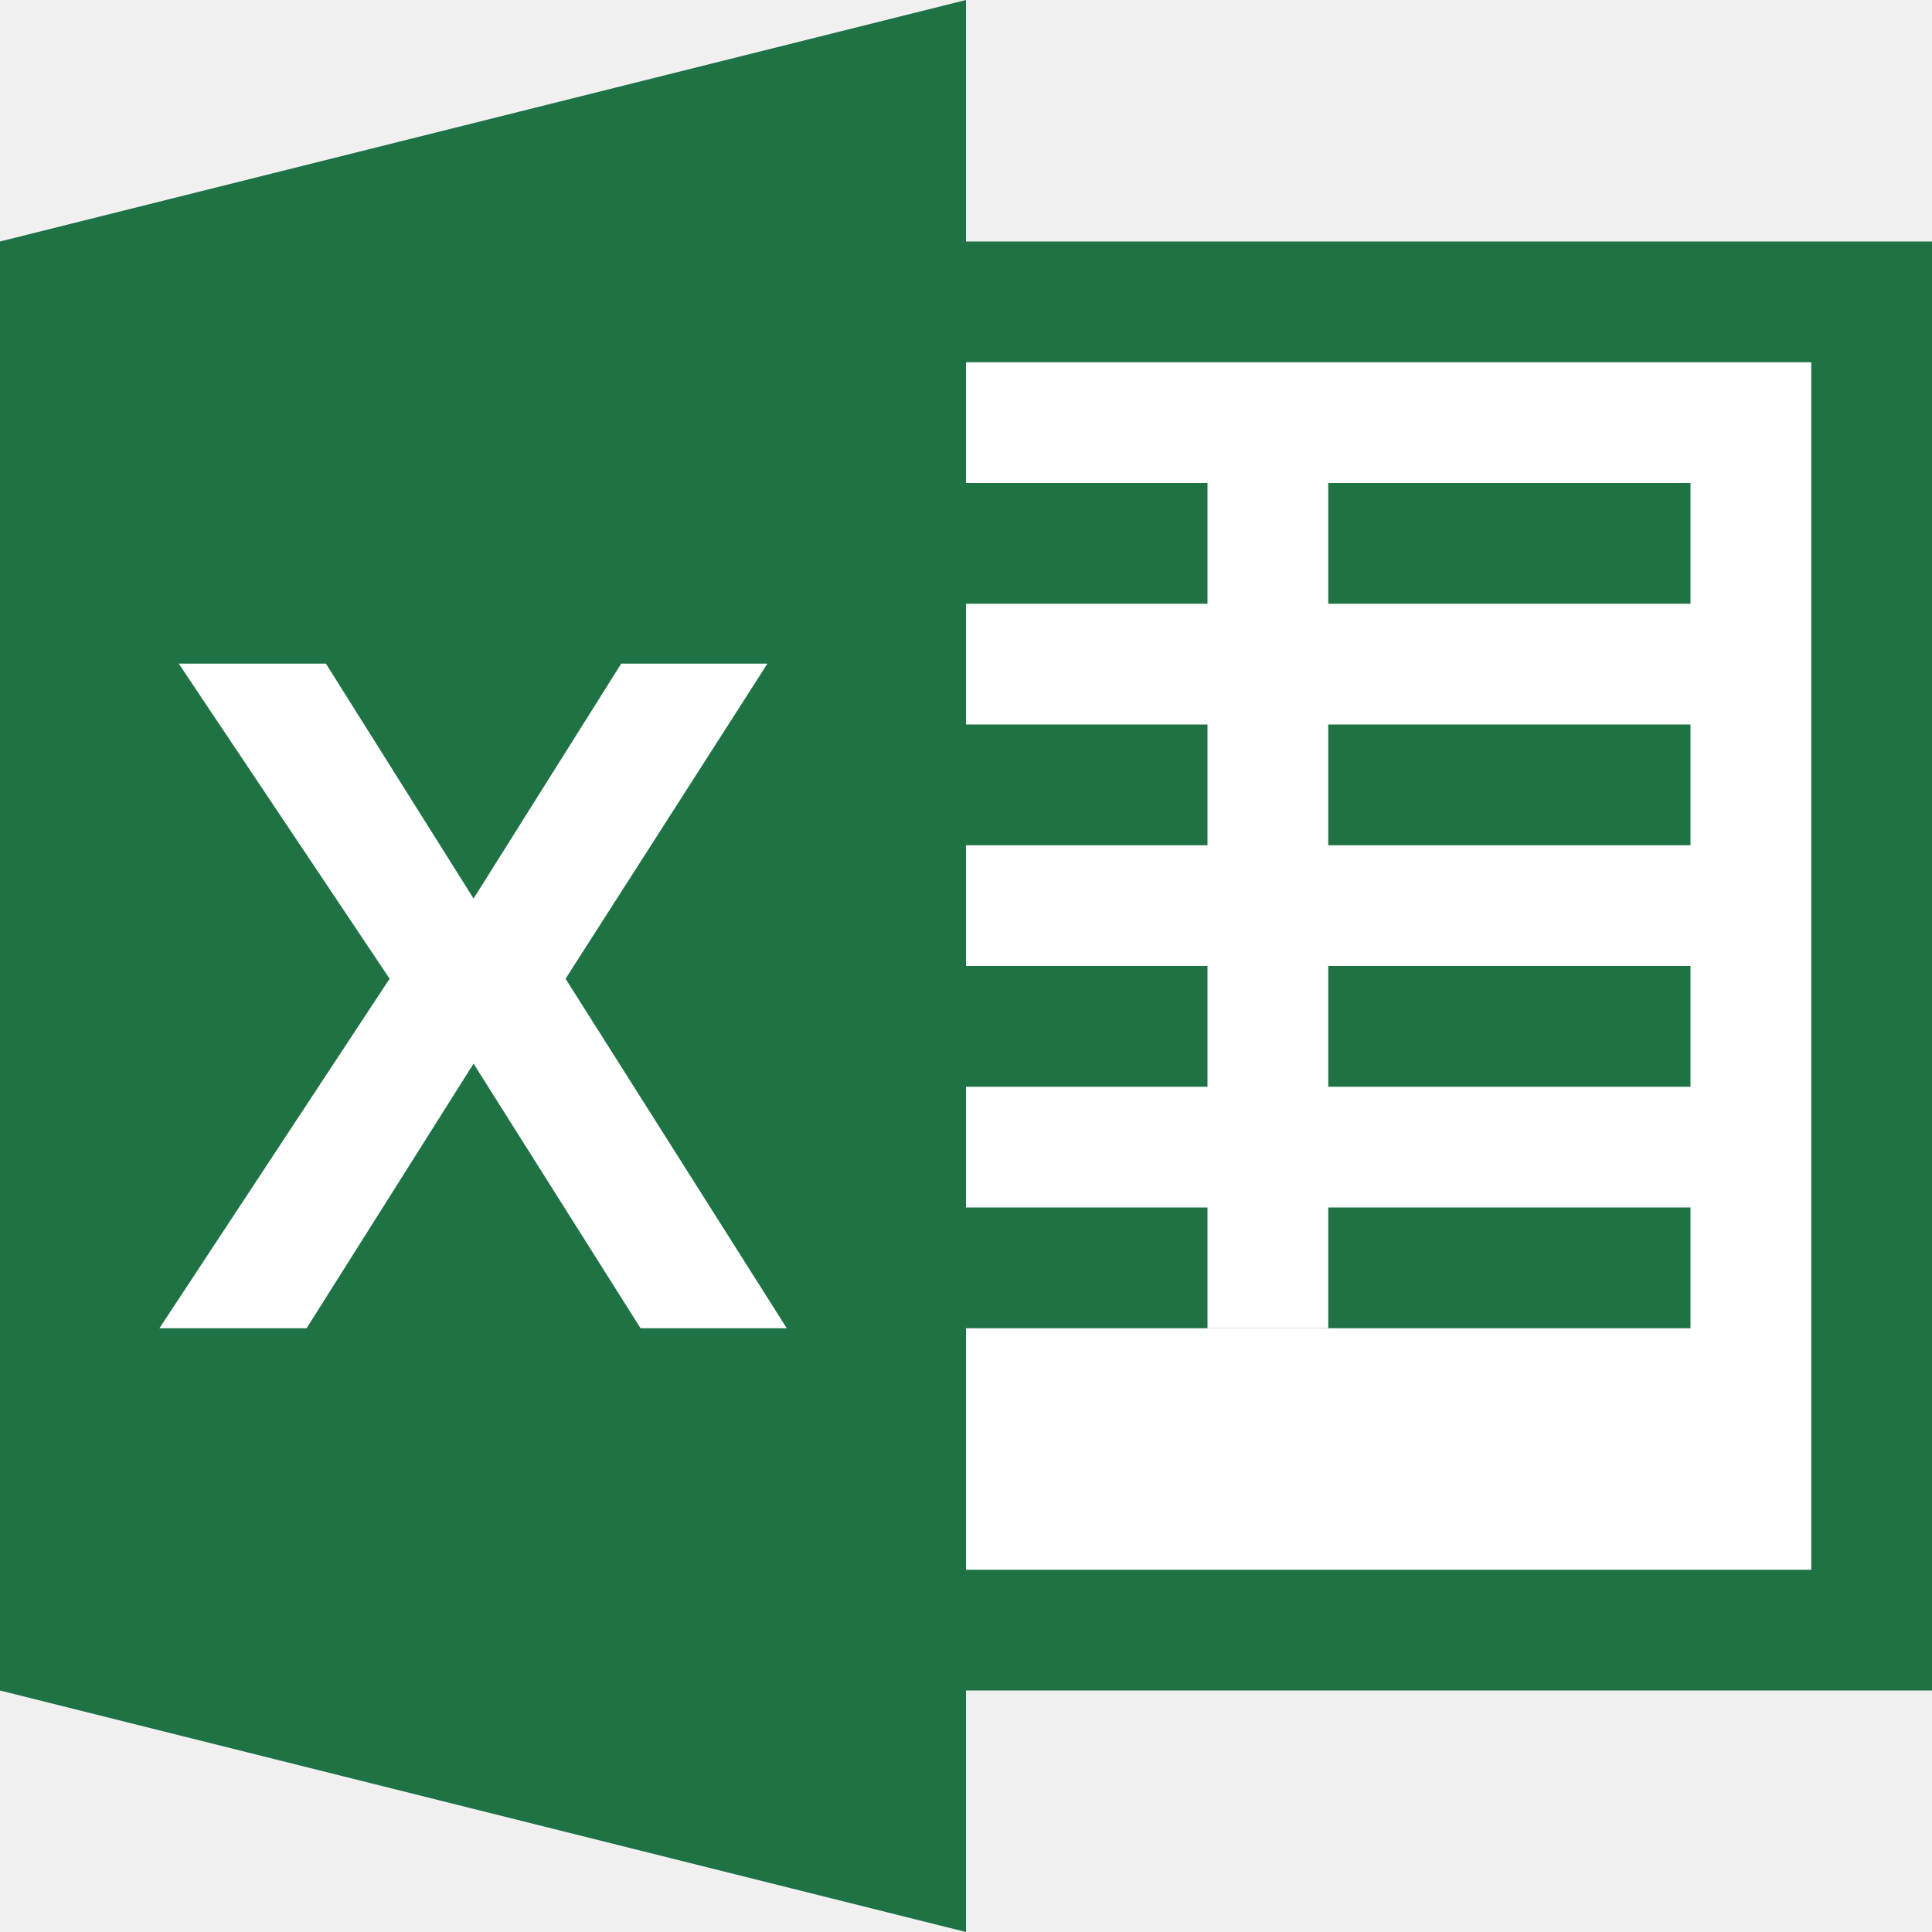
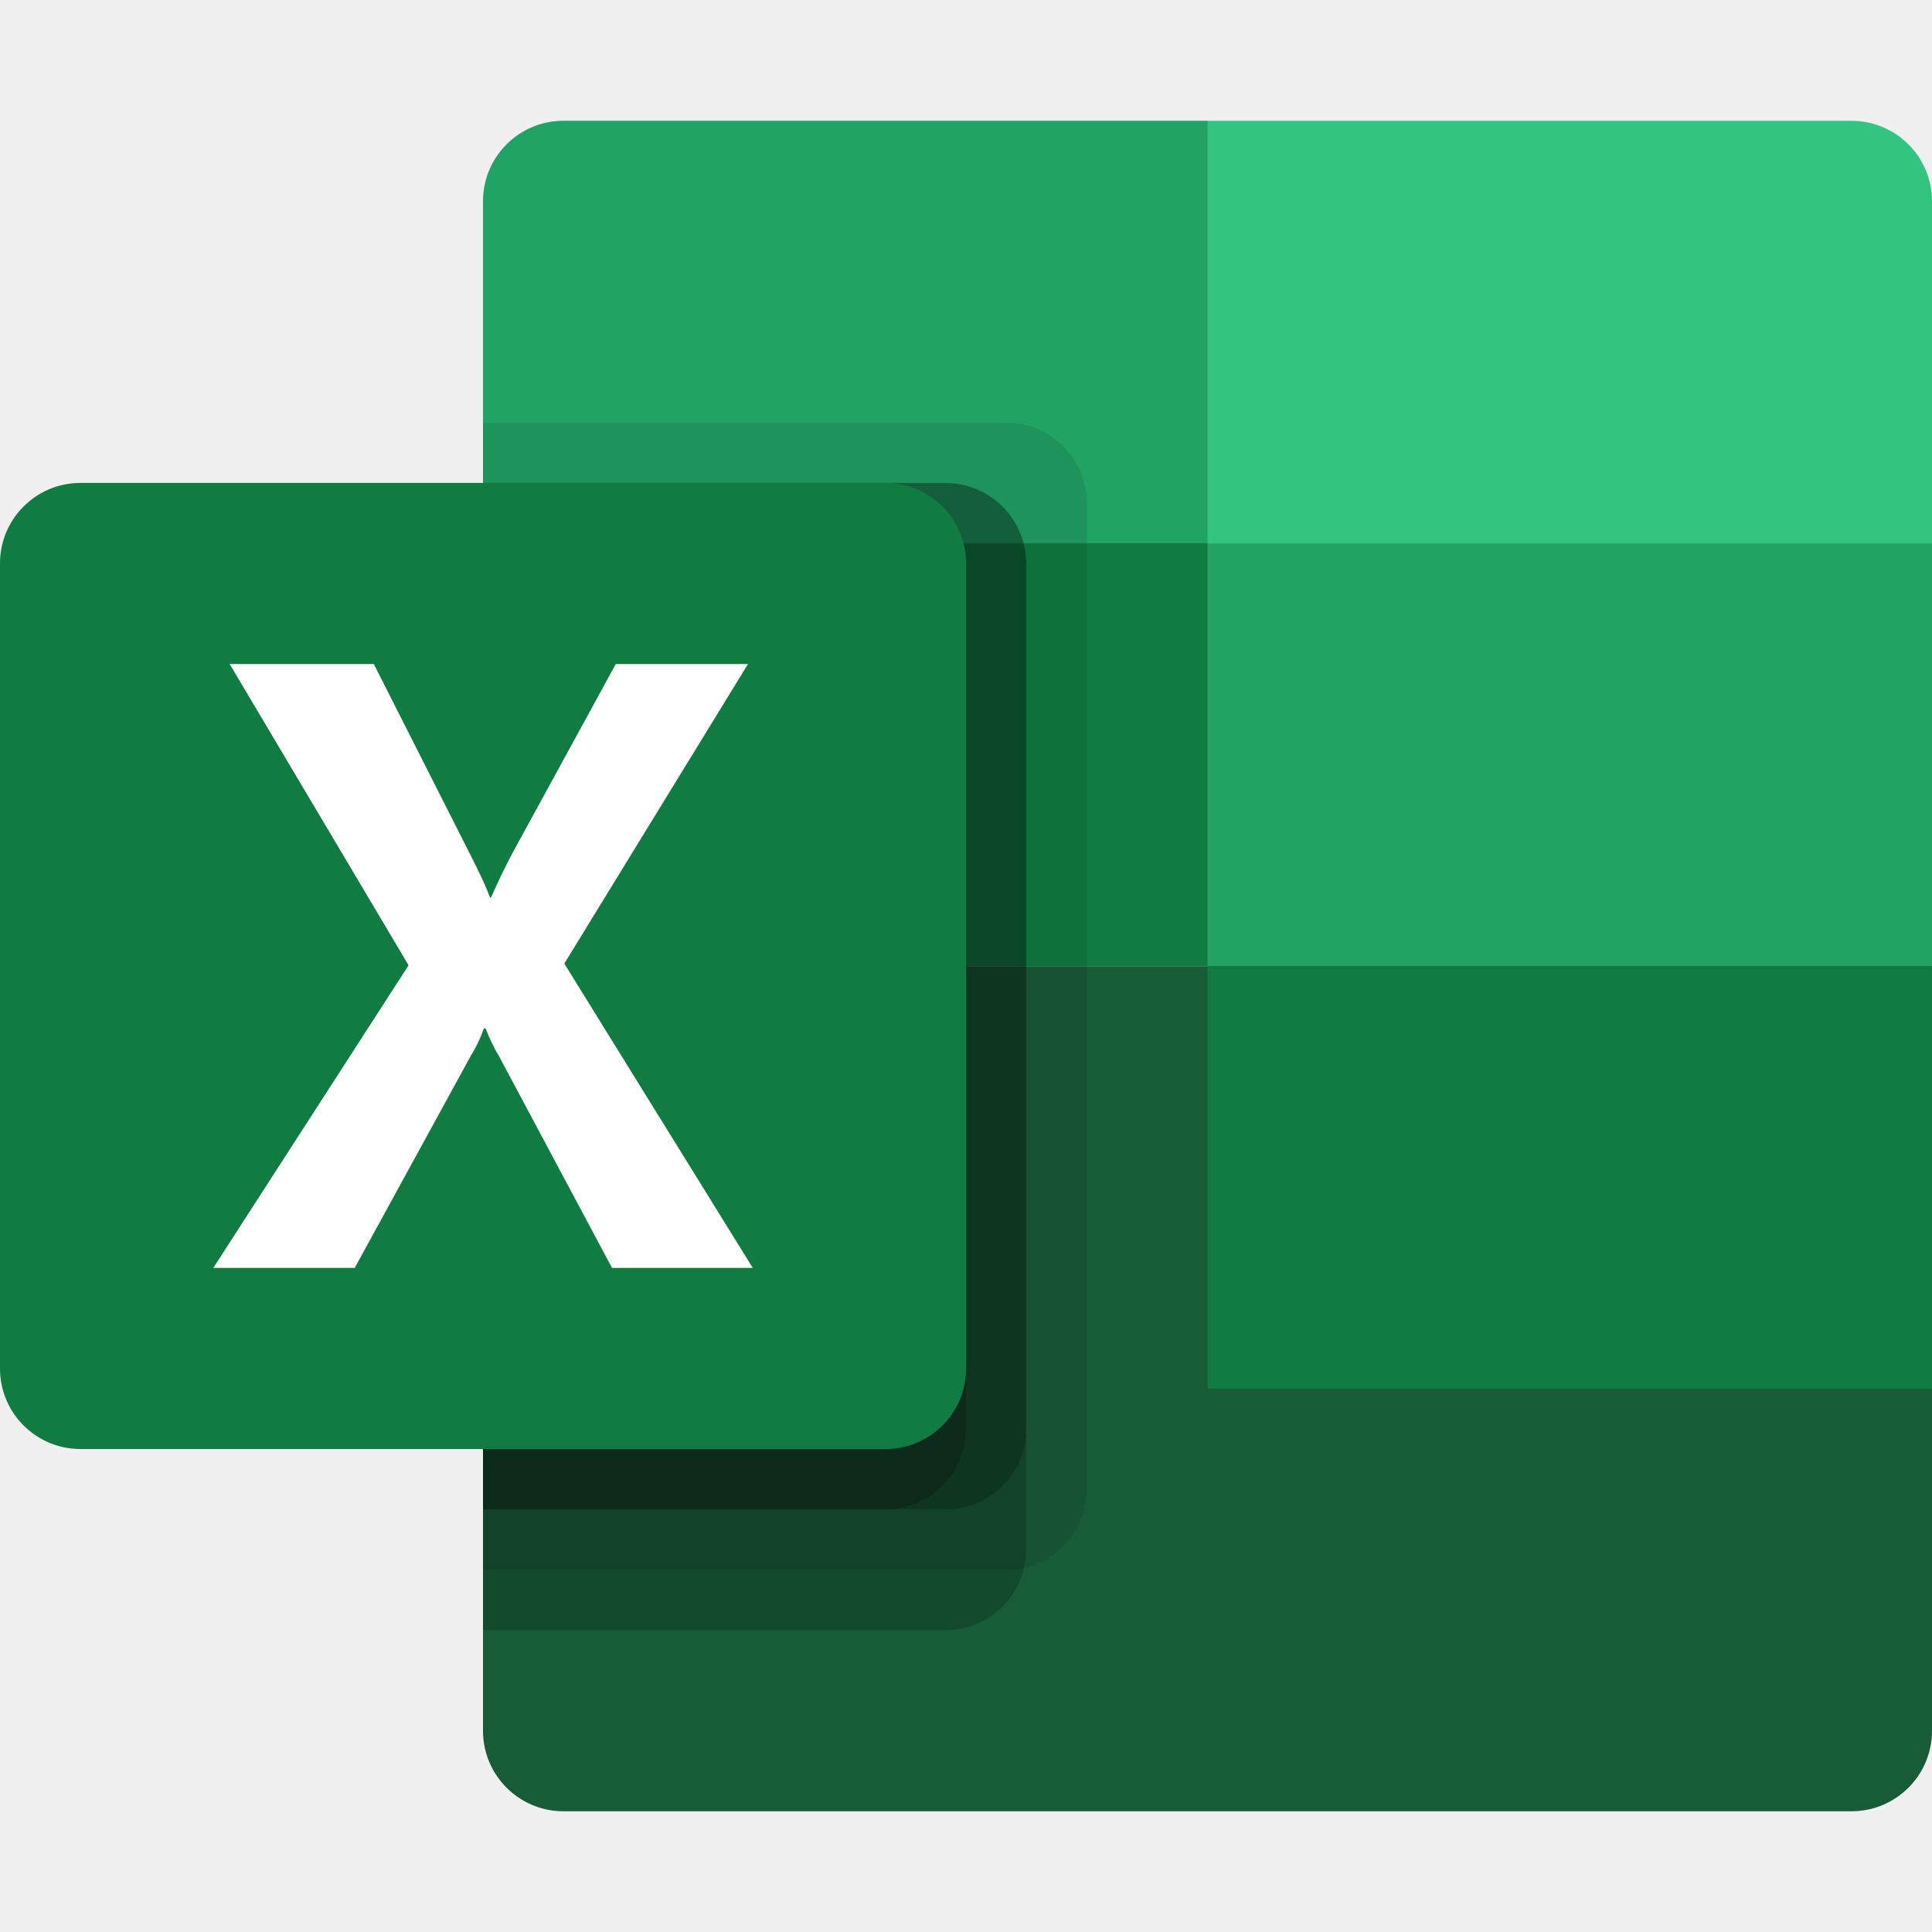
- <svg xmlns="http://www.w3.org/2000/svg" width="320" height="320" version="1.1">
-   <g stroke="#1f7244" stroke-width="20">
-     <polyline fill="#ffffff" points="160,50 310,50 310,270 160,270" />
-     <line x1="160" x2="280" y1="90" y2="90" />
-     <line x1="160" x2="280" y1="130" y2="130" />
-     <line x1="160" x2="280" y1="170" y2="170" />
-     <line x1="160" x2="280" y1="210" y2="210" />
-     <line x1="210" x2="210" y1="80" y2="220" stroke="#ffffff" />
+ <svg xmlns="http://www.w3.org/2000/svg" width="0.787in" height="0.787in" viewBox="0 0 56.693 56.693" xml:space="preserve" class="st9" version="1.1" id="svg74" style="font-size:12px;overflow:visible;color-interpolation-filters:sRGB;fill:none;fill-rule:evenodd;stroke-linecap:square;stroke-miterlimit:3">
+   <defs id="defs78" />
+   <style type="text/css" id="style2">
+ 	
+ 		.st1 {fill:#21a366;stroke:none;stroke-linecap:butt;stroke-width:17.63}
+ 		.st2 {fill:#107c41;stroke:none;stroke-linecap:butt;stroke-width:17.63}
+ 		.st3 {fill:#33c481;stroke:none;stroke-linecap:butt;stroke-width:17.63}
+ 		.st4 {fill:#185c37;stroke:none;stroke-linecap:butt;stroke-width:17.63}
+ 		.st5 {fill:#000000;fill-opacity:0.098;stroke:none;stroke-linecap:butt;stroke-width:17.63}
+ 		.st6 {fill:#000000;fill-opacity:0.2;stroke:none;stroke-linecap:butt;stroke-width:17.63}
+ 		.st7 {fill:#ffffff;stroke:none;stroke-linecap:butt;stroke-width:17.63}
+ 		.st8 {fill:none;stroke:none;stroke-linecap:butt;stroke-width:17.63}
+ 		.st9 {fill:none;fill-rule:evenodd;font-size:12px;overflow:visible;stroke-linecap:square;stroke-miterlimit:3}
+ 	
+ 	</style>
+   <g id="g72" transform="translate(-17.6303,-17.63044)">
+     <g id="group2931-1" transform="translate(17.6303,-34.0157)">
+       <g id="group2932-2">
+         <g id="shape2933-3" transform="translate(14.1732,-23.8606)">
+           <path d="M 21.26,79.05 H 2.36 A 2.362,2.362 -180 0 0 0,81.41 v 10.04 l 21.26,12.4 10.63,4.49 10.63,-4.49 v -12.4 z" class="st1" id="path12" style="fill:#21a366;stroke:none;stroke-width:17.63;stroke-linecap:butt" />
+         </g>
+         <g id="shape2934-5" transform="translate(14.1732,-28.3465)">
+           <rect x="0" y="95.937" width="21.26" height="12.402" class="st2" id="rect17" style="fill:#107c41;stroke:none;stroke-width:17.63;stroke-linecap:butt" />
+         </g>
+         <g id="shape2935-7" transform="translate(35.4331,-40.748)">
+           <path d="M 18.9,95.94 H 0 v 12.4 H 21.26 V 98.3 A 2.362,2.362 -180 0 0 18.9,95.94 Z" class="st3" id="path22" style="fill:#33c481;stroke:none;stroke-width:17.63;stroke-linecap:butt" />
+         </g>
+         <g id="shape2936-9" transform="translate(14.1732,-3.54331)">
+           <path d="M 21.26,83.54 H 0 v 22.44 a 2.362,2.362 -180 0 0 2.36,2.36 h 37.8 a 2.362,2.362 -180 0 0 2.36,-2.36 V 95.94 Z" class="st4" id="path27" style="fill:#185c37;stroke:none;stroke-width:17.63;stroke-linecap:butt" />
+         </g>
+         <g id="shape2937-11" transform="translate(35.4331,-15.9449)">
+           <rect x="0" y="95.937" width="21.26" height="12.402" class="st2" id="rect32" style="fill:#107c41;stroke:none;stroke-width:17.63;stroke-linecap:butt" />
+         </g>
+         <g id="shape2938-13" transform="translate(14.1732,-10.6299)">
+           <path d="M 15.35,74.68 H 0 v 33.66 h 15.35 a 2.369,2.369 -180 0 0 2.37,-2.36 V 77.04 a 2.369,2.369 -180 0 0 -2.37,-2.36 z" class="st5" id="path37" style="fill:#000000;fill-opacity:0.098;stroke:none;stroke-width:17.63;stroke-linecap:butt" />
+         </g>
+         <g id="shape2939-15" transform="translate(14.1732,-8.85827)">
+           <path d="M 13.58,74.68 H 0 v 33.66 h 13.58 a 2.369,2.369 -180 0 0 2.36,-2.36 V 77.04 a 2.369,2.369 -180 0 0 -2.36,-2.36 z" class="st6" id="path42" style="fill:#000000;fill-opacity:0.2;stroke:none;stroke-width:17.63;stroke-linecap:butt" />
+         </g>
+         <g id="shape2940-17" transform="translate(14.1732,-12.4016)">
+           <path d="M 13.58,78.22 H 0 v 30.12 h 13.58 a 2.369,2.369 -180 0 0 2.36,-2.36 v -25.4 a 2.369,2.369 -180 0 0 -2.36,-2.36 z" class="st6" id="path47" style="fill:#000000;fill-opacity:0.2;stroke:none;stroke-width:17.63;stroke-linecap:butt" />
+         </g>
+         <g id="shape2941-19" transform="translate(14.1732,-12.4016)">
+           <path d="M 11.81,78.22 H 0 v 30.12 h 11.81 a 2.369,2.369 -180 0 0 2.36,-2.36 v -25.4 a 2.369,2.369 -180 0 0 -2.36,-2.36 z" class="st6" id="path52" style="fill:#000000;fill-opacity:0.2;stroke:none;stroke-width:17.63;stroke-linecap:butt" />
+         </g>
+         <g id="shape2942-21" transform="translate(0,-14.1732)">
+           <path d="m 2.36,79.99 h 23.62 a 2.362,2.362 0 0 1 2.37,2.36 v 23.63 a 2.362,2.362 0 0 1 -2.37,2.36 H 2.36 A 2.362,2.362 0 0 1 0,105.98 V 82.35 a 2.362,2.362 0 0 1 2.36,-2.36 z" class="st2" id="path57" style="fill:#107c41;stroke:none;stroke-width:17.63;stroke-linecap:butt" />
+         </g>
+         <g id="shape2943-23" transform="translate(6.25925,-19.4882)">
+           <path d="M 0,108.34 5.73,99.46 0.48,90.62 h 4.23 l 2.86,5.65 c 0.27,0.53 0.45,0.93 0.55,1.2 h 0.03 c 0.19,-0.43 0.39,-0.85 0.6,-1.25 l 3.06,-5.6 h 3.88 l -5.39,8.79 5.53,8.93 H 11.7 l -3.31,-6.2 a 5.177,5.177 0 0 1 -0.4,-0.83 H 7.94 a 3.91,3.91 0 0 1 -0.38,0.8 l -3.41,6.23 z" class="st7" id="path62" style="fill:#ffffff;stroke:none;stroke-width:17.63;stroke-linecap:butt" />
+         </g>
+         <g id="shape2944-25">
+           <rect x="0" y="51.646" width="56.693" height="56.693" class="st8" id="rect67" style="fill:none;stroke:none;stroke-width:17.63;stroke-linecap:butt" />
+         </g>
+       </g>
+     </g>
  </g>
-   <polygon fill="#1f7244" points="0,40 160,0 160,320 0,280" />
-   <text x="25" y="220" fill="#ffffff" font-family="Arial" font-size="160" font-weight="bold">
-         X
-     </text>
</svg>
